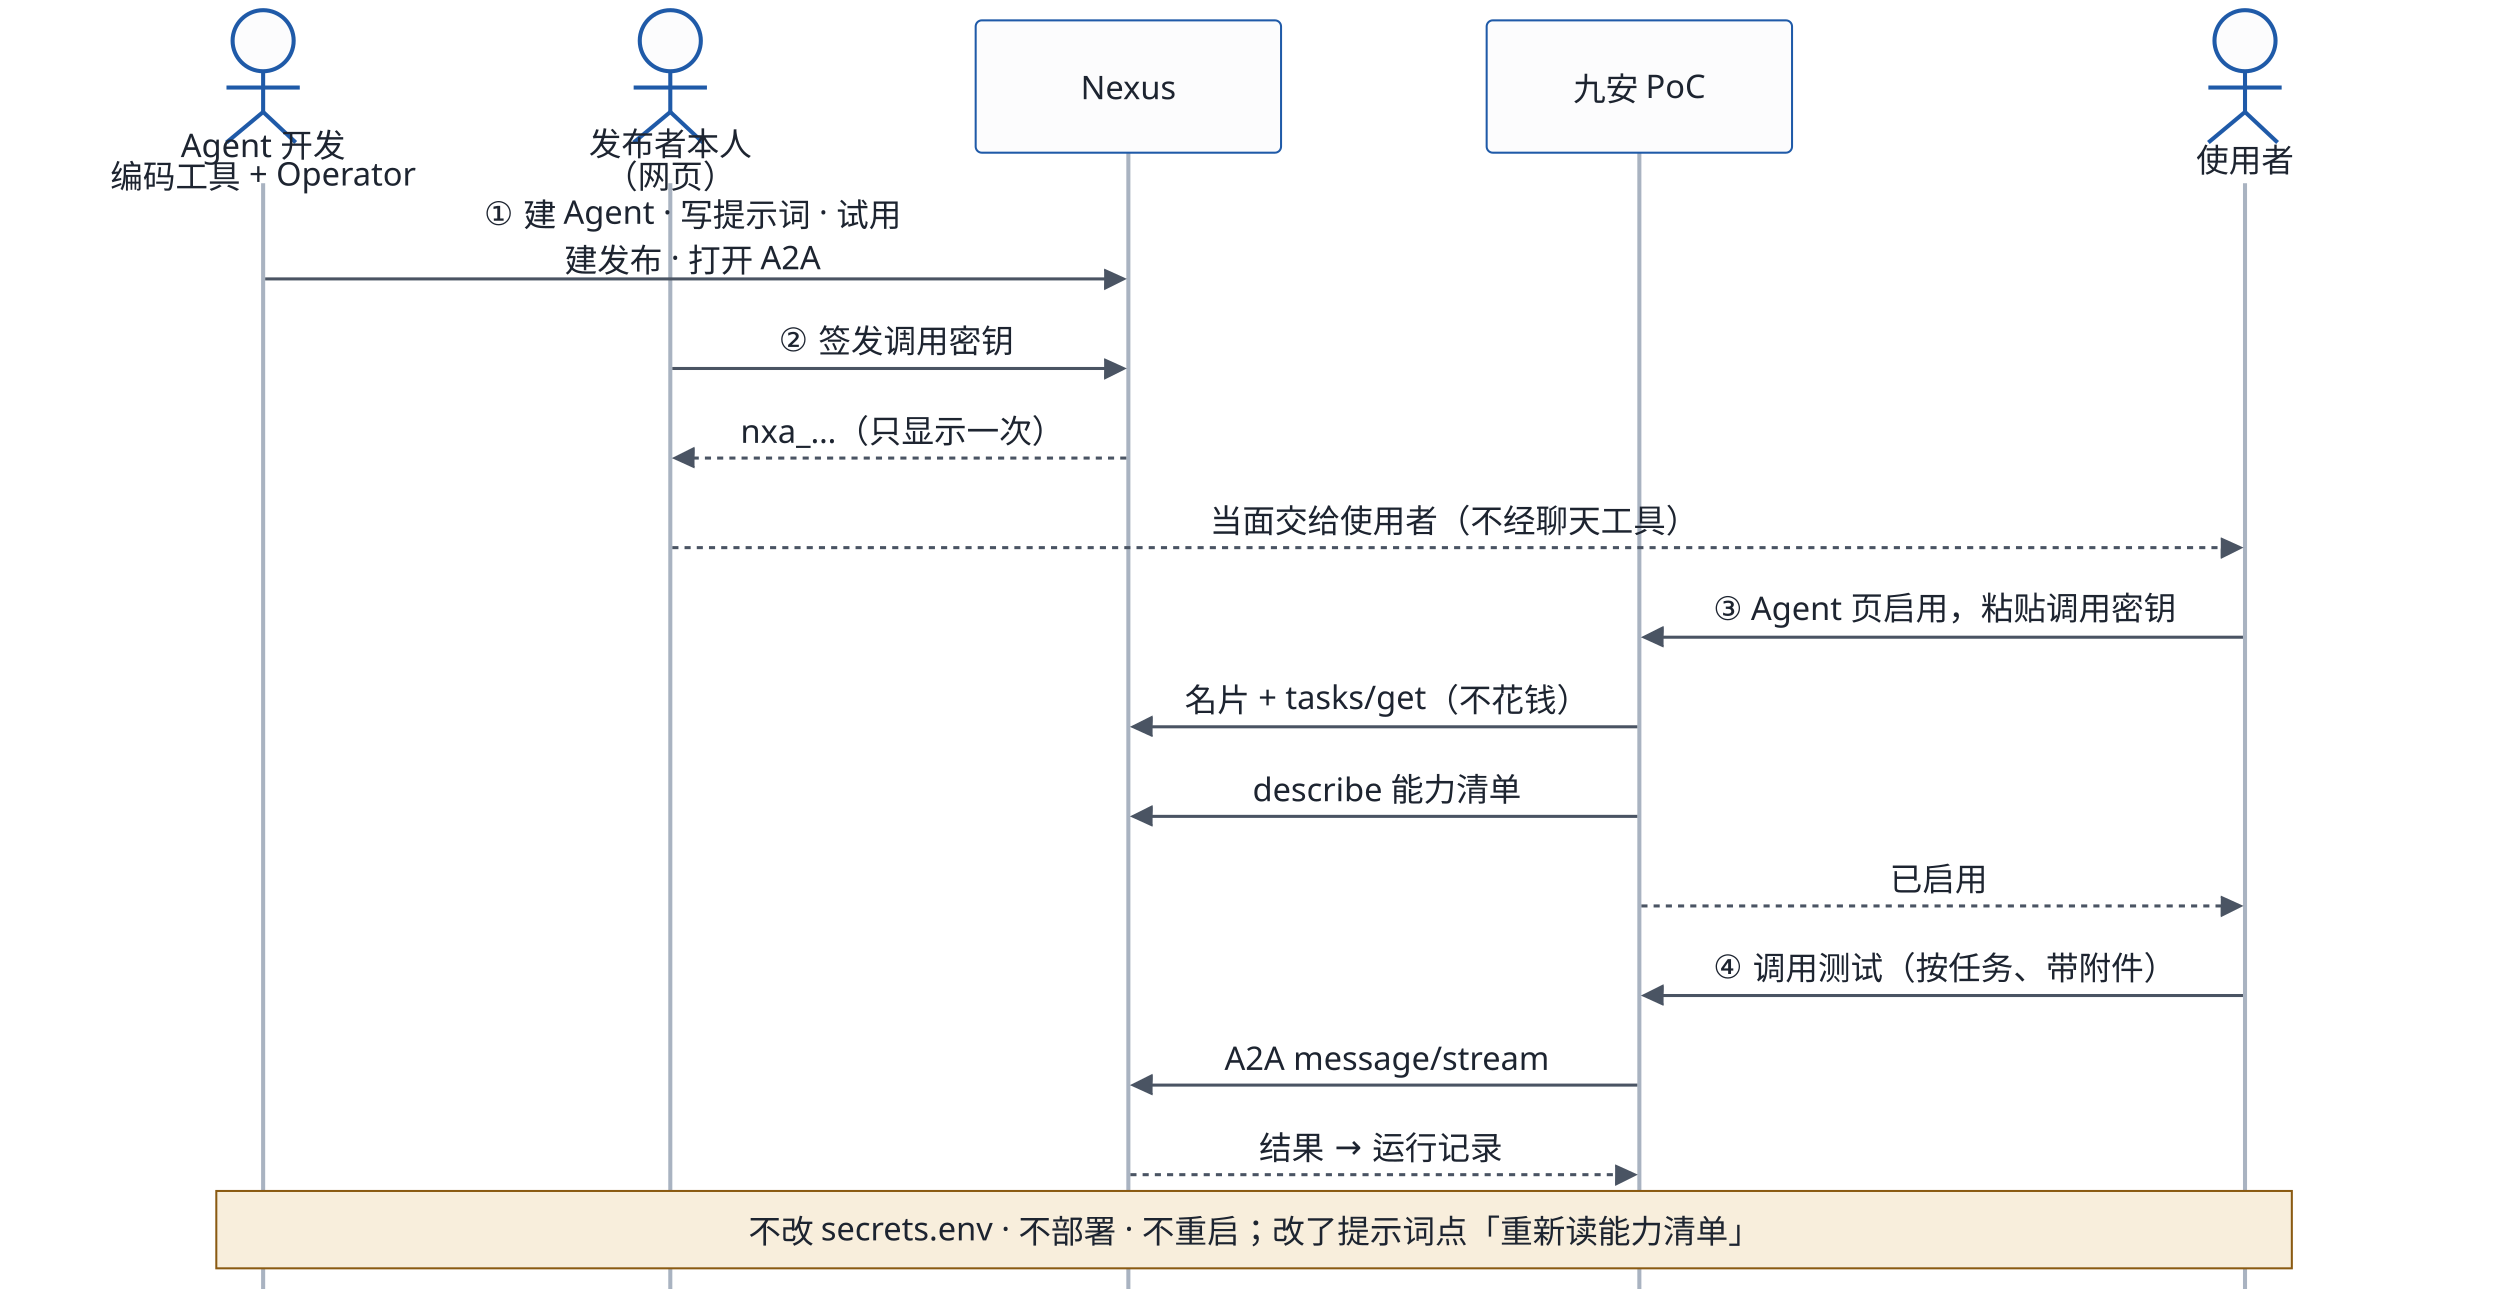
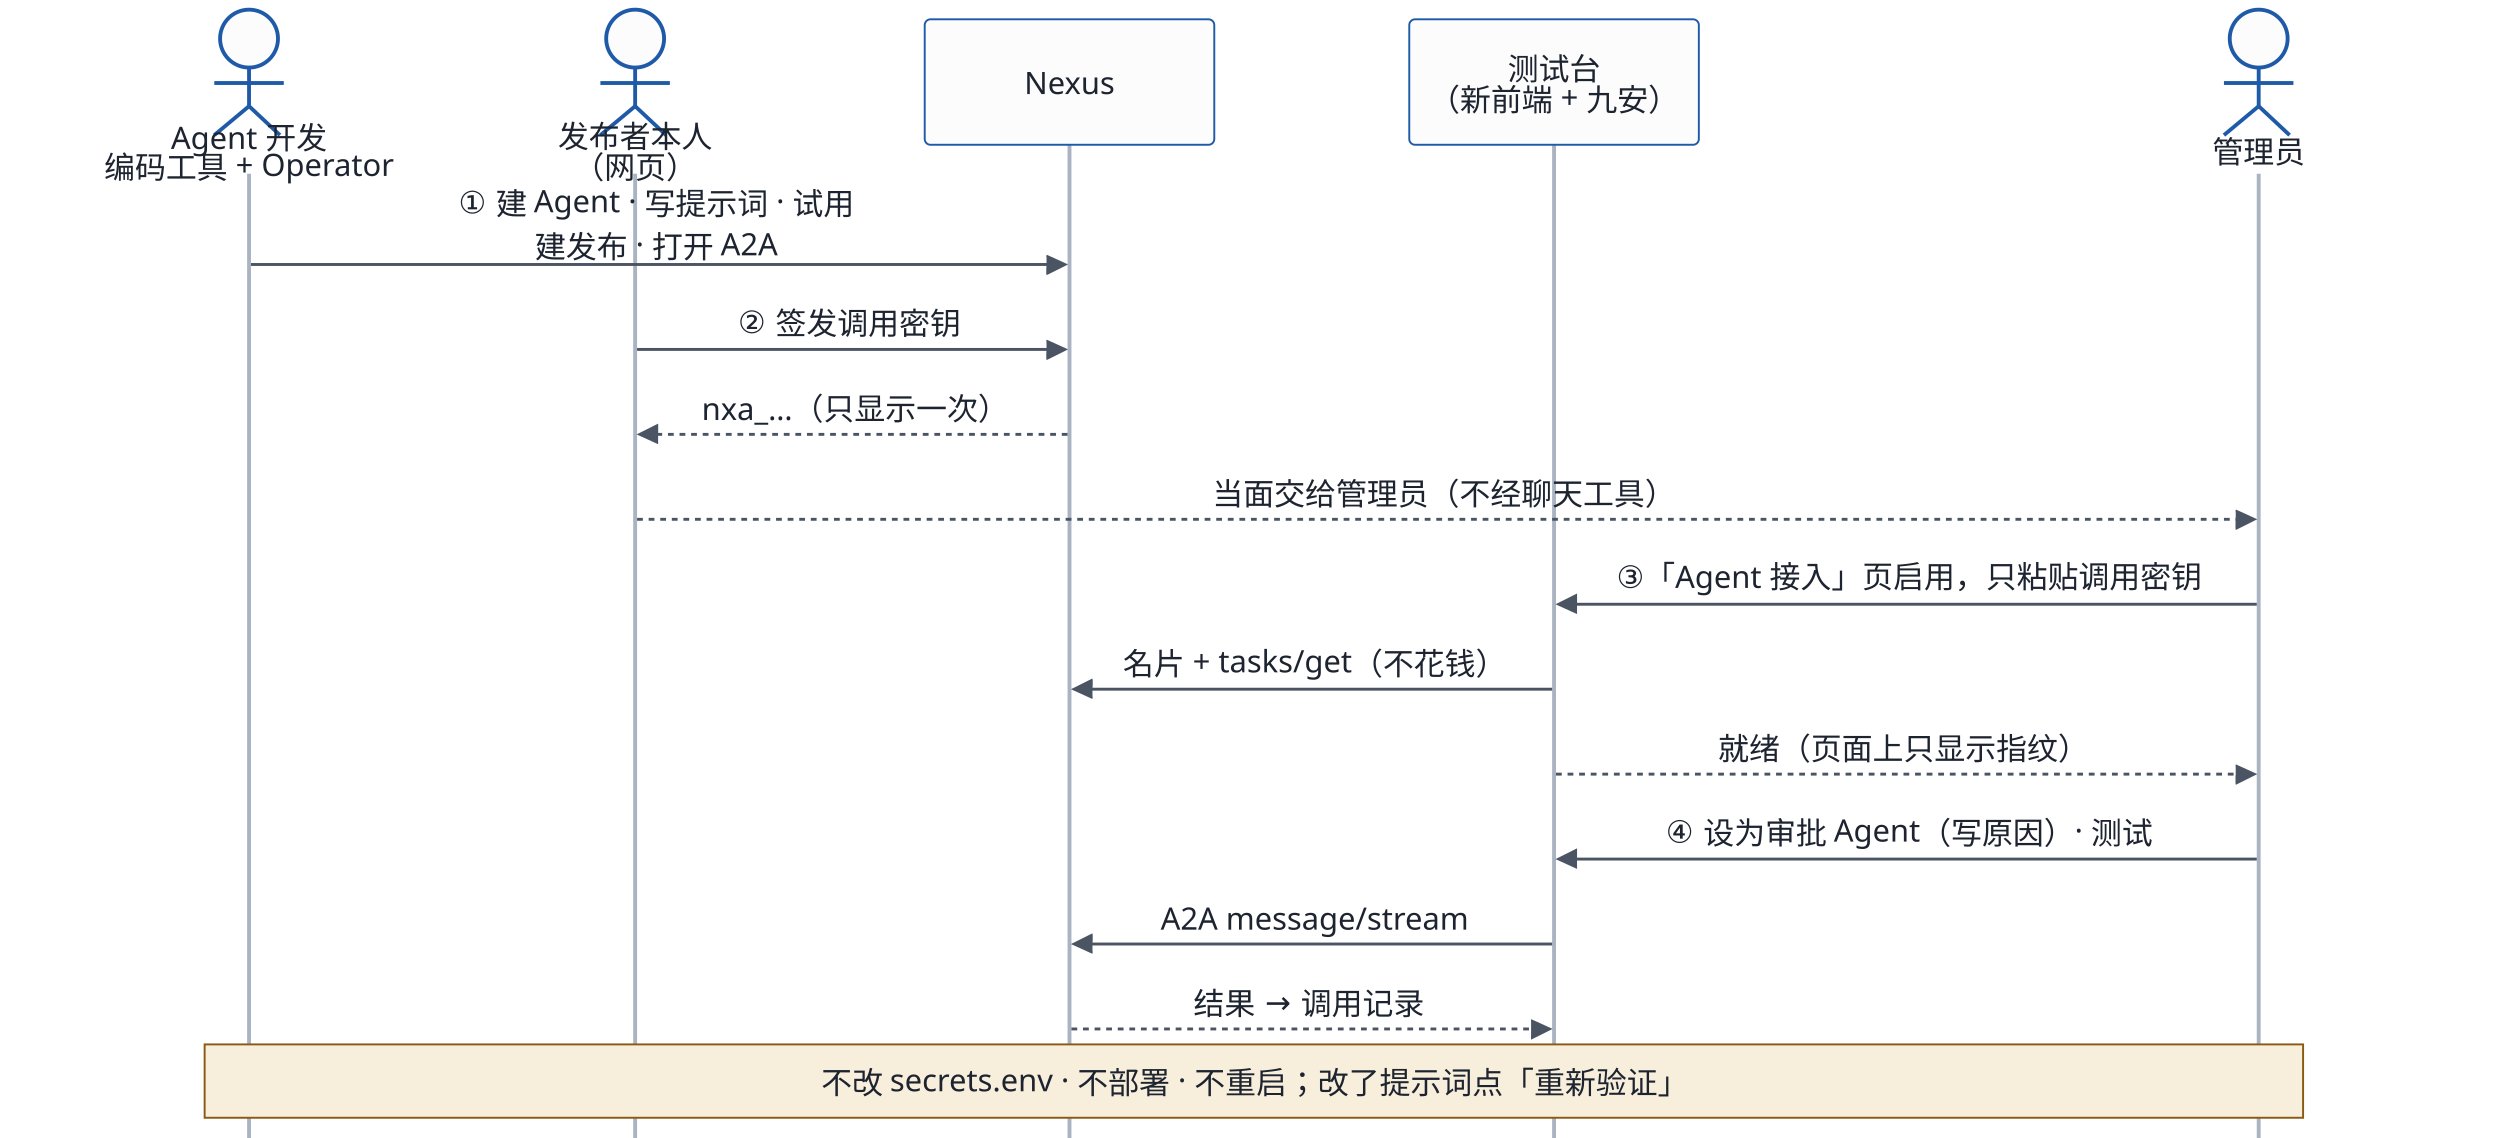
- <svg xmlns="http://www.w3.org/2000/svg" width="1228" height="633" id="fig-ops-onboard-agent" style=" background-color: transparent;" viewBox="-50 -10 1227.5 633" role="graphics-document document" aria-roledescription="sequence">
+ <svg xmlns="http://www.w3.org/2000/svg" width="1295" height="589" id="fig-ops-onboard-agent" style=" background-color: transparent;" viewBox="-50 -10 1295 589" role="graphics-document document" aria-roledescription="sequence">
  <style>@media (prefers-reduced-motion: reduce){*{animation:none!important;transition:none!important}}</style>
  <g>
-     <line id="actor4" x1="1052.5" y1="80" x2="1052.5" y2="2000" class="actor-line 200" stroke-width="0.5px" stroke="#999" name="User" data-et="life-line" data-id="User" />
+     <line id="actor4" x1="1120" y1="80" x2="1120" y2="2000" class="actor-line 200" stroke-width="0.5px" stroke="#999" name="Admin" data-et="life-line" data-id="Admin" />
  </g>
  <g>
    <line id="actor3" x1="755" y1="65" x2="755" y2="2000" class="actor-line 200" stroke-width="0.5px" stroke="#999" name="App" data-et="life-line" data-id="App" />
    <g id="root-3" data-et="participant" data-type="participant" data-id="App">
      <rect x="680" y="0" fill="#eaeaea" stroke="#666" width="150" height="65" name="App" rx="3" ry="3" class="actor actor-top" />
      <text x="755" y="32.5" dominant-baseline="central" alignment-baseline="central" class="actor actor-box" style="text-anchor: middle; font-size: 16px; font-weight: 400;">
-         <tspan x="755" dy="0">九安 PoC</tspan>
+         <tspan x="755" dy="-8">测试台</tspan>
+       </text>
+       <text x="755" y="32.5" dominant-baseline="central" alignment-baseline="central" class="actor actor-box" style="text-anchor: middle; font-size: 16px; font-weight: 400;">
+         <tspan x="755" dy="8">（新前端 + 九安）</tspan>
      </text>
    </g>
  </g>
  <g>
    <line id="actor2" x1="504" y1="65" x2="504" y2="2000" class="actor-line 200" stroke-width="0.5px" stroke="#999" name="N" data-et="life-line" data-id="N" />
    <g id="root-2" data-et="participant" data-type="participant" data-id="N">
      <rect x="429" y="0" fill="#eaeaea" stroke="#666" width="150" height="65" name="N" rx="3" ry="3" class="actor actor-top" />
      <text x="504" y="32.5" dominant-baseline="central" alignment-baseline="central" class="actor actor-box" style="text-anchor: middle; font-size: 16px; font-weight: 400;">
        <tspan x="504" dy="0">Nexus</tspan>
      </text>
    </g>
  </g>
  <g>
    <line id="actor1" x1="279" y1="80" x2="279" y2="2000" class="actor-line 200" stroke-width="0.5px" stroke="#999" name="Owner" data-et="life-line" data-id="Owner" />
  </g>
  <g>
    <line id="actor0" x1="79" y1="80" x2="79" y2="2000" class="actor-line 200" stroke-width="0.5px" stroke="#999" name="Dev" data-et="life-line" data-id="Dev" />
  </g>
  <style>#fig-ops-onboard-agent{font-family:PingFang SC,Hiragino Sans GB,Microsoft YaHei,Noto Sans SC,sans-serif;font-size:14px;fill:#1D2430;}@keyframes edge-animation-frame{from{stroke-dashoffset:0;}}@keyframes dash{to{stroke-dashoffset:0;}}#fig-ops-onboard-agent .edge-animation-slow{stroke-dasharray:9,5!important;stroke-dashoffset:900;animation:dash 50s linear infinite;stroke-linecap:round;}#fig-ops-onboard-agent .edge-animation-fast{stroke-dasharray:9,5!important;stroke-dashoffset:900;animation:dash 20s linear infinite;stroke-linecap:round;}#fig-ops-onboard-agent .error-icon{fill:#F0F2F5;}#fig-ops-onboard-agent .error-text{fill:#1D2430;stroke:#1D2430;}#fig-ops-onboard-agent .edge-thickness-normal{stroke-width:1px;}#fig-ops-onboard-agent .edge-thickness-thick{stroke-width:3.5px;}#fig-ops-onboard-agent .edge-pattern-solid{stroke-dasharray:0;}#fig-ops-onboard-agent .edge-thickness-invisible{stroke-width:0;fill:none;}#fig-ops-onboard-agent .edge-pattern-dashed{stroke-dasharray:3;}#fig-ops-onboard-agent .edge-pattern-dotted{stroke-dasharray:2;}#fig-ops-onboard-agent .marker{fill:#5E6878;stroke:#5E6878;}#fig-ops-onboard-agent .marker.cross{stroke:#5E6878;}#fig-ops-onboard-agent svg{font-family:PingFang SC,Hiragino Sans GB,Microsoft YaHei,Noto Sans SC,sans-serif;font-size:14px;}#fig-ops-onboard-agent p{margin:0;}#fig-ops-onboard-agent .actor{stroke:#1F5AA8;fill:#FCFCFD;stroke-width:1;}#fig-ops-onboard-agent rect.actor.outer-path[data-look="neo"]{filter:drop-shadow( 1px 2px 2px rgba(185,185,185,1));}#fig-ops-onboard-agent rect.note[data-look="neo"]{stroke:#8A5A12;fill:#F8EEDC;filter:drop-shadow( 1px 2px 2px rgba(185,185,185,1));}#fig-ops-onboard-agent text.actor&gt;tspan{fill:#1D2430;stroke:none;}#fig-ops-onboard-agent .actor-line{stroke:#A9B3C1;}#fig-ops-onboard-agent .innerArc{stroke-width:1.5;stroke-dasharray:none;}#fig-ops-onboard-agent .messageLine0{stroke-width:1.5;stroke-dasharray:none;stroke:#4A5463;}#fig-ops-onboard-agent .messageLine1{stroke-width:1.5;stroke-dasharray:2,2;stroke:#4A5463;}#fig-ops-onboard-agent [id$="-arrowhead"] path{fill:#4A5463;stroke:#4A5463;}#fig-ops-onboard-agent .sequenceNumber{fill:#FCFCFD;}#fig-ops-onboard-agent [id$="-sequencenumber"]{fill:#4A5463;}#fig-ops-onboard-agent [id$="-crosshead"] path{fill:#4A5463;stroke:#4A5463;}#fig-ops-onboard-agent .messageText{fill:#1D2430;stroke:none;}#fig-ops-onboard-agent .labelBox{stroke:#1F5AA8;fill:#E5ECF7;filter:none;}#fig-ops-onboard-agent .labelText,#fig-ops-onboard-agent .labelText&gt;tspan{fill:#1D2430;stroke:none;}#fig-ops-onboard-agent .loopText,#fig-ops-onboard-agent .loopText&gt;tspan{fill:#4A5463;stroke:none;}#fig-ops-onboard-agent .sectionTitle,#fig-ops-onboard-agent .sectionTitle&gt;tspan{fill:#4A5463;stroke:none;}#fig-ops-onboard-agent .loopLine{stroke-width:2px;stroke-dasharray:2,2;stroke:#1F5AA8;fill:#1F5AA8;}#fig-ops-onboard-agent .note{stroke:#8A5A12;fill:#F8EEDC;}#fig-ops-onboard-agent .noteText,#fig-ops-onboard-agent .noteText&gt;tspan{fill:#1D2430;stroke:none;font-weight:normal;}#fig-ops-onboard-agent .activation0{fill:#E5ECF7;stroke:#1F5AA8;}#fig-ops-onboard-agent .activation1{fill:#E5ECF7;stroke:#1F5AA8;}#fig-ops-onboard-agent .activation2{fill:#E5ECF7;stroke:#1F5AA8;}#fig-ops-onboard-agent .actorPopupMenu{position:absolute;}#fig-ops-onboard-agent .actorPopupMenuPanel{position:absolute;fill:#FCFCFD;box-shadow:0px 8px 16px 0px rgba(0,0,0,0.2);filter:drop-shadow(3px 5px 2px rgb(0 0 0 / 0.4));}#fig-ops-onboard-agent .actor-man circle,#fig-ops-onboard-agent line{fill:#FCFCFD;stroke-width:2px;}#fig-ops-onboard-agent g rect.rect{filter:drop-shadow( 1px 2px 2px rgba(185,185,185,1));stroke:#A9B3C1;}#fig-ops-onboard-agent .node .neo-node{stroke:#A9B3C1;}#fig-ops-onboard-agent [data-look="neo"].node rect,#fig-ops-onboard-agent [data-look="neo"].cluster rect,#fig-ops-onboard-agent [data-look="neo"].node polygon{stroke:url(#fig-ops-onboard-agent-gradient);filter:drop-shadow( 1px 2px 2px rgba(185,185,185,1));}#fig-ops-onboard-agent [data-look="neo"].node path{stroke:url(#fig-ops-onboard-agent-gradient);stroke-width:1px;}#fig-ops-onboard-agent [data-look="neo"].node .outer-path{filter:drop-shadow( 1px 2px 2px rgba(185,185,185,1));}#fig-ops-onboard-agent [data-look="neo"].node .neo-line path{stroke:#A9B3C1;filter:none;}#fig-ops-onboard-agent [data-look="neo"].node circle{stroke:url(#fig-ops-onboard-agent-gradient);filter:drop-shadow( 1px 2px 2px rgba(185,185,185,1));}#fig-ops-onboard-agent [data-look="neo"].node circle .state-start{fill:#000000;}#fig-ops-onboard-agent [data-look="neo"].icon-shape .icon{fill:url(#fig-ops-onboard-agent-gradient);filter:drop-shadow( 1px 2px 2px rgba(185,185,185,1));}#fig-ops-onboard-agent [data-look="neo"].icon-shape .icon-neo path{stroke:url(#fig-ops-onboard-agent-gradient);filter:drop-shadow( 1px 2px 2px rgba(185,185,185,1));}#fig-ops-onboard-agent :root{--mermaid-font-family:"trebuchet ms",verdana,arial,sans-serif;}</style>
  <g />
  <defs>
    <symbol id="fig-ops-onboard-agent-computer" width="24" height="24">
      <path transform="scale(.5)" d="M2 2v13h20v-13h-20zm18 11h-16v-9h16v9zm-10.228 6l.466-1h3.524l.467 1h-4.457zm14.228 3h-24l2-6h2.104l-1.33 4h18.45l-1.297-4h2.073l2 6zm-5-10h-14v-7h14v7z" />
    </symbol>
  </defs>
  <defs>
    <symbol id="fig-ops-onboard-agent-database" fill-rule="evenodd" clip-rule="evenodd">
      <path transform="scale(.5)" d="M12.258.001l.256.004.255.005.253.008.251.01.249.012.247.015.246.016.242.019.241.02.239.023.236.024.233.027.231.028.229.031.225.032.223.034.22.036.217.038.214.04.211.041.208.043.205.045.201.046.198.048.194.05.191.051.187.053.183.054.18.056.175.057.172.059.168.06.163.061.16.063.155.064.15.066.074.033.073.033.071.034.07.034.069.035.068.035.067.035.066.035.064.036.064.036.062.036.06.036.06.037.058.037.058.037.055.038.055.038.053.038.052.038.051.039.05.039.048.039.047.039.045.04.044.04.043.04.041.04.04.041.039.041.037.041.036.041.034.041.033.042.032.042.03.042.029.042.027.042.026.043.024.043.023.043.021.043.02.043.018.044.017.043.015.044.013.044.012.044.011.045.009.044.007.045.006.045.004.045.002.045.001.045v17l-.001.045-.002.045-.004.045-.006.045-.007.045-.009.044-.011.045-.012.044-.013.044-.015.044-.017.043-.018.044-.02.043-.021.043-.023.043-.024.043-.026.043-.027.042-.029.042-.03.042-.032.042-.033.042-.034.041-.036.041-.037.041-.039.041-.04.041-.041.04-.043.04-.044.04-.045.04-.047.039-.048.039-.05.039-.051.039-.052.038-.053.038-.055.038-.055.038-.058.037-.058.037-.06.037-.06.036-.062.036-.064.036-.064.036-.066.035-.067.035-.068.035-.069.035-.07.034-.071.034-.073.033-.074.033-.15.066-.155.064-.16.063-.163.061-.168.06-.172.059-.175.057-.18.056-.183.054-.187.053-.191.051-.194.05-.198.048-.201.046-.205.045-.208.043-.211.041-.214.04-.217.038-.22.036-.223.034-.225.032-.229.031-.231.028-.233.027-.236.024-.239.023-.241.02-.242.019-.246.016-.247.015-.249.012-.251.01-.253.008-.255.005-.256.004-.258.001-.258-.001-.256-.004-.255-.005-.253-.008-.251-.01-.249-.012-.247-.015-.245-.016-.243-.019-.241-.02-.238-.023-.236-.024-.234-.027-.231-.028-.228-.031-.226-.032-.223-.034-.22-.036-.217-.038-.214-.04-.211-.041-.208-.043-.204-.045-.201-.046-.198-.048-.195-.05-.19-.051-.187-.053-.184-.054-.179-.056-.176-.057-.172-.059-.167-.06-.164-.061-.159-.063-.155-.064-.151-.066-.074-.033-.072-.033-.072-.034-.07-.034-.069-.035-.068-.035-.067-.035-.066-.035-.064-.036-.063-.036-.062-.036-.061-.036-.06-.037-.058-.037-.057-.037-.056-.038-.055-.038-.053-.038-.052-.038-.051-.039-.049-.039-.049-.039-.046-.039-.046-.04-.044-.04-.043-.04-.041-.04-.04-.041-.039-.041-.037-.041-.036-.041-.034-.041-.033-.042-.032-.042-.03-.042-.029-.042-.027-.042-.026-.043-.024-.043-.023-.043-.021-.043-.02-.043-.018-.044-.017-.043-.015-.044-.013-.044-.012-.044-.011-.045-.009-.044-.007-.045-.006-.045-.004-.045-.002-.045-.001-.045v-17l.001-.045.002-.045.004-.045.006-.045.007-.045.009-.044.011-.045.012-.044.013-.044.015-.044.017-.043.018-.044.02-.043.021-.043.023-.043.024-.043.026-.043.027-.042.029-.042.03-.042.032-.042.033-.042.034-.041.036-.041.037-.041.039-.041.04-.041.041-.04.043-.04.044-.04.046-.04.046-.039.049-.039.049-.039.051-.039.052-.038.053-.038.055-.038.056-.038.057-.037.058-.037.06-.037.061-.036.062-.036.063-.036.064-.036.066-.035.067-.035.068-.035.069-.035.07-.034.072-.034.072-.033.074-.033.151-.066.155-.064.159-.063.164-.061.167-.06.172-.059.176-.057.179-.056.184-.054.187-.053.19-.051.195-.05.198-.048.201-.046.204-.045.208-.043.211-.041.214-.04.217-.038.22-.036.223-.034.226-.032.228-.031.231-.028.234-.027.236-.024.238-.023.241-.02.243-.019.245-.016.247-.015.249-.012.251-.01.253-.008.255-.005.256-.004.258-.001.258.001zm-9.258 20.499v.01l.001.021.003.021.004.022.005.021.006.022.007.022.009.023.01.022.011.023.012.023.013.023.015.023.016.024.017.023.018.024.019.024.021.024.022.025.023.024.024.025.052.049.056.05.061.051.066.051.07.051.075.051.079.052.084.052.088.052.092.052.097.052.102.051.105.052.11.052.114.051.119.051.123.051.127.05.131.05.135.05.139.048.144.049.147.047.152.047.155.047.16.045.163.045.167.043.171.043.176.041.178.041.183.039.187.039.19.037.194.035.197.035.202.033.204.031.209.03.212.029.216.027.219.025.222.024.226.021.23.02.233.018.236.016.24.015.243.012.246.01.249.008.253.005.256.004.259.001.26-.001.257-.004.254-.005.25-.008.247-.011.244-.012.241-.014.237-.016.233-.018.231-.021.226-.021.224-.024.22-.026.216-.027.212-.028.21-.031.205-.031.202-.034.198-.034.194-.036.191-.037.187-.039.183-.04.179-.04.175-.042.172-.043.168-.044.163-.045.16-.046.155-.046.152-.047.148-.048.143-.049.139-.049.136-.05.131-.05.126-.05.123-.051.118-.052.114-.051.11-.052.106-.052.101-.052.096-.052.092-.052.088-.053.083-.051.079-.052.074-.052.07-.051.065-.051.06-.051.056-.05.051-.05.023-.024.023-.025.021-.024.02-.024.019-.024.018-.024.017-.024.015-.023.014-.024.013-.023.012-.023.01-.023.01-.022.008-.022.006-.022.006-.022.004-.022.004-.021.001-.021.001-.021v-4.127l-.077.055-.08.053-.083.054-.085.053-.087.052-.09.052-.093.051-.095.05-.097.05-.1.049-.102.049-.105.048-.106.047-.109.047-.111.046-.114.045-.115.045-.118.044-.12.043-.122.042-.124.042-.126.041-.128.04-.13.04-.132.038-.134.038-.135.037-.138.037-.139.035-.142.035-.143.034-.144.033-.147.032-.148.031-.15.03-.151.03-.153.029-.154.027-.156.027-.158.026-.159.025-.161.024-.162.023-.163.022-.165.021-.166.02-.167.019-.169.018-.169.017-.171.016-.173.015-.173.014-.175.013-.175.012-.177.011-.178.01-.179.008-.179.008-.181.006-.182.005-.182.004-.184.003-.184.002h-.37l-.184-.002-.184-.003-.182-.004-.182-.005-.181-.006-.179-.008-.179-.008-.178-.01-.176-.011-.176-.012-.175-.013-.173-.014-.172-.015-.171-.016-.17-.017-.169-.018-.167-.019-.166-.02-.165-.021-.163-.022-.162-.023-.161-.024-.159-.025-.157-.026-.156-.027-.155-.027-.153-.029-.151-.03-.15-.03-.148-.031-.146-.032-.145-.033-.143-.034-.141-.035-.14-.035-.137-.037-.136-.037-.134-.038-.132-.038-.13-.04-.128-.04-.126-.041-.124-.042-.122-.042-.12-.044-.117-.043-.116-.045-.113-.045-.112-.046-.109-.047-.106-.047-.105-.048-.102-.049-.1-.049-.097-.05-.095-.05-.093-.052-.09-.051-.087-.052-.085-.053-.083-.054-.08-.054-.077-.054v4.127zm0-5.654v.011l.001.021.003.021.004.021.005.022.006.022.007.022.009.022.01.022.011.023.012.023.013.023.015.024.016.023.017.024.018.024.019.024.021.024.022.024.023.025.024.024.052.05.056.05.061.05.066.051.07.051.075.052.079.051.084.052.088.052.092.052.097.052.102.052.105.052.11.051.114.051.119.052.123.05.127.051.131.05.135.049.139.049.144.048.147.048.152.047.155.046.16.045.163.045.167.044.171.042.176.042.178.04.183.04.187.038.19.037.194.036.197.034.202.033.204.032.209.03.212.028.216.027.219.025.222.024.226.022.23.02.233.018.236.016.24.014.243.012.246.01.249.008.253.006.256.003.259.001.26-.001.257-.003.254-.006.25-.008.247-.01.244-.012.241-.015.237-.016.233-.018.231-.02.226-.022.224-.024.22-.025.216-.027.212-.029.21-.03.205-.032.202-.033.198-.035.194-.036.191-.037.187-.039.183-.039.179-.041.175-.042.172-.043.168-.044.163-.045.16-.045.155-.047.152-.047.148-.048.143-.048.139-.05.136-.049.131-.05.126-.051.123-.051.118-.051.114-.052.11-.052.106-.052.101-.052.096-.052.092-.052.088-.052.083-.052.079-.052.074-.051.07-.052.065-.051.06-.05.056-.051.051-.049.023-.025.023-.024.021-.025.02-.024.019-.024.018-.024.017-.024.015-.023.014-.023.013-.024.012-.022.01-.023.01-.023.008-.022.006-.022.006-.022.004-.021.004-.022.001-.021.001-.021v-4.139l-.077.054-.08.054-.083.054-.085.052-.087.053-.09.051-.093.051-.095.051-.097.05-.1.049-.102.049-.105.048-.106.047-.109.047-.111.046-.114.045-.115.044-.118.044-.12.044-.122.042-.124.042-.126.041-.128.04-.13.039-.132.039-.134.038-.135.037-.138.036-.139.036-.142.035-.143.033-.144.033-.147.033-.148.031-.15.03-.151.03-.153.028-.154.028-.156.027-.158.026-.159.025-.161.024-.162.023-.163.022-.165.021-.166.02-.167.019-.169.018-.169.017-.171.016-.173.015-.173.014-.175.013-.175.012-.177.011-.178.009-.179.009-.179.007-.181.007-.182.005-.182.004-.184.003-.184.002h-.37l-.184-.002-.184-.003-.182-.004-.182-.005-.181-.007-.179-.007-.179-.009-.178-.009-.176-.011-.176-.012-.175-.013-.173-.014-.172-.015-.171-.016-.17-.017-.169-.018-.167-.019-.166-.02-.165-.021-.163-.022-.162-.023-.161-.024-.159-.025-.157-.026-.156-.027-.155-.028-.153-.028-.151-.03-.15-.03-.148-.031-.146-.033-.145-.033-.143-.033-.141-.035-.14-.036-.137-.036-.136-.037-.134-.038-.132-.039-.13-.039-.128-.04-.126-.041-.124-.042-.122-.043-.12-.043-.117-.044-.116-.044-.113-.046-.112-.046-.109-.046-.106-.047-.105-.048-.102-.049-.1-.049-.097-.05-.095-.051-.093-.051-.09-.051-.087-.053-.085-.052-.083-.054-.08-.054-.077-.054v4.139zm0-5.666v.011l.001.02.003.022.004.021.005.022.006.021.007.022.009.023.01.022.011.023.012.023.013.023.015.023.016.024.017.024.018.023.019.024.021.025.022.024.023.024.024.025.052.05.056.05.061.05.066.051.07.051.075.052.079.051.084.052.088.052.092.052.097.052.102.052.105.051.11.052.114.051.119.051.123.051.127.05.131.05.135.05.139.049.144.048.147.048.152.047.155.046.16.045.163.045.167.043.171.043.176.042.178.04.183.04.187.038.19.037.194.036.197.034.202.033.204.032.209.03.212.028.216.027.219.025.222.024.226.021.23.02.233.018.236.017.24.014.243.012.246.01.249.008.253.006.256.003.259.001.26-.001.257-.003.254-.006.25-.008.247-.01.244-.013.241-.014.237-.016.233-.018.231-.02.226-.022.224-.024.22-.025.216-.027.212-.029.21-.03.205-.032.202-.033.198-.035.194-.036.191-.037.187-.039.183-.039.179-.041.175-.042.172-.043.168-.044.163-.045.16-.045.155-.047.152-.047.148-.048.143-.049.139-.049.136-.049.131-.051.126-.05.123-.051.118-.052.114-.051.11-.052.106-.052.101-.052.096-.052.092-.052.088-.052.083-.052.079-.052.074-.052.07-.051.065-.051.06-.051.056-.05.051-.049.023-.025.023-.025.021-.024.02-.024.019-.024.018-.024.017-.024.015-.023.014-.024.013-.023.012-.023.01-.022.01-.023.008-.022.006-.022.006-.022.004-.022.004-.021.001-.021.001-.021v-4.153l-.077.054-.08.054-.083.053-.085.053-.087.053-.09.051-.093.051-.095.051-.097.05-.1.049-.102.048-.105.048-.106.048-.109.046-.111.046-.114.046-.115.044-.118.044-.12.043-.122.043-.124.042-.126.041-.128.04-.13.039-.132.039-.134.038-.135.037-.138.036-.139.036-.142.034-.143.034-.144.033-.147.032-.148.032-.15.03-.151.03-.153.028-.154.028-.156.027-.158.026-.159.024-.161.024-.162.023-.163.023-.165.021-.166.02-.167.019-.169.018-.169.017-.171.016-.173.015-.173.014-.175.013-.175.012-.177.01-.178.01-.179.009-.179.007-.181.006-.182.006-.182.004-.184.003-.184.001-.185.001-.185-.001-.184-.001-.184-.003-.182-.004-.182-.006-.181-.006-.179-.007-.179-.009-.178-.01-.176-.01-.176-.012-.175-.013-.173-.014-.172-.015-.171-.016-.17-.017-.169-.018-.167-.019-.166-.02-.165-.021-.163-.023-.162-.023-.161-.024-.159-.024-.157-.026-.156-.027-.155-.028-.153-.028-.151-.03-.15-.03-.148-.032-.146-.032-.145-.033-.143-.034-.141-.034-.14-.036-.137-.036-.136-.037-.134-.038-.132-.039-.13-.039-.128-.041-.126-.041-.124-.041-.122-.043-.12-.043-.117-.044-.116-.044-.113-.046-.112-.046-.109-.046-.106-.048-.105-.048-.102-.048-.1-.05-.097-.049-.095-.051-.093-.051-.09-.052-.087-.052-.085-.053-.083-.053-.08-.054-.077-.054v4.153zm8.74-8.179l-.257.004-.254.005-.25.008-.247.011-.244.012-.241.014-.237.016-.233.018-.231.021-.226.022-.224.023-.22.026-.216.027-.212.028-.21.031-.205.032-.202.033-.198.034-.194.036-.191.038-.187.038-.183.04-.179.041-.175.042-.172.043-.168.043-.163.045-.16.046-.155.046-.152.048-.148.048-.143.048-.139.049-.136.05-.131.05-.126.051-.123.051-.118.051-.114.052-.11.052-.106.052-.101.052-.096.052-.092.052-.088.052-.083.052-.079.052-.074.051-.07.052-.065.051-.06.05-.056.05-.051.05-.023.025-.023.024-.021.024-.02.025-.019.024-.018.024-.017.023-.015.024-.014.023-.013.023-.012.023-.01.023-.01.022-.008.022-.006.023-.006.021-.004.022-.004.021-.001.021-.001.021.001.021.001.021.004.021.004.022.006.021.006.023.008.022.01.022.01.023.012.023.013.023.014.023.015.024.017.023.018.024.019.024.02.025.021.024.023.024.023.025.051.05.056.05.06.05.065.051.07.052.074.051.079.052.083.052.088.052.092.052.096.052.101.052.106.052.11.052.114.052.118.051.123.051.126.051.131.05.136.05.139.049.143.048.148.048.152.048.155.046.16.046.163.045.168.043.172.043.175.042.179.041.183.04.187.038.191.038.194.036.198.034.202.033.205.032.21.031.212.028.216.027.22.026.224.023.226.022.231.021.233.018.237.016.241.014.244.012.247.011.25.008.254.005.257.004.26.001.26-.001.257-.004.254-.005.25-.008.247-.011.244-.012.241-.014.237-.016.233-.018.231-.021.226-.022.224-.023.22-.026.216-.027.212-.028.21-.031.205-.032.202-.033.198-.034.194-.036.191-.038.187-.038.183-.04.179-.041.175-.042.172-.043.168-.043.163-.045.16-.046.155-.046.152-.048.148-.048.143-.048.139-.049.136-.05.131-.05.126-.051.123-.051.118-.051.114-.052.11-.052.106-.052.101-.052.096-.052.092-.052.088-.052.083-.052.079-.052.074-.051.07-.052.065-.051.06-.05.056-.05.051-.05.023-.025.023-.024.021-.024.02-.025.019-.024.018-.024.017-.023.015-.024.014-.023.013-.023.012-.023.01-.023.01-.022.008-.022.006-.023.006-.021.004-.022.004-.021.001-.021.001-.021-.001-.021-.001-.021-.004-.021-.004-.022-.006-.021-.006-.023-.008-.022-.01-.022-.01-.023-.012-.023-.013-.023-.014-.023-.015-.024-.017-.023-.018-.024-.019-.024-.02-.025-.021-.024-.023-.024-.023-.025-.051-.05-.056-.05-.06-.05-.065-.051-.07-.052-.074-.051-.079-.052-.083-.052-.088-.052-.092-.052-.096-.052-.101-.052-.106-.052-.11-.052-.114-.052-.118-.051-.123-.051-.126-.051-.131-.05-.136-.05-.139-.049-.143-.048-.148-.048-.152-.048-.155-.046-.16-.046-.163-.045-.168-.043-.172-.043-.175-.042-.179-.041-.183-.04-.187-.038-.191-.038-.194-.036-.198-.034-.202-.033-.205-.032-.21-.031-.212-.028-.216-.027-.22-.026-.224-.023-.226-.022-.231-.021-.233-.018-.237-.016-.241-.014-.244-.012-.247-.011-.25-.008-.254-.005-.257-.004-.26-.001-.26.001z" />
    </symbol>
  </defs>
  <defs>
    <symbol id="fig-ops-onboard-agent-clock" width="24" height="24">
      <path transform="scale(.5)" d="M12 2c5.514 0 10 4.486 10 10s-4.486 10-10 10-10-4.486-10-10 4.486-10 10-10zm0-2c-6.627 0-12 5.373-12 12s5.373 12 12 12 12-5.373 12-12-5.373-12-12-12zm5.848 12.459c.202.038.202.333.001.372-1.907.361-6.045 1.111-6.547 1.111-.719 0-1.301-.582-1.301-1.301 0-.512.77-5.447 1.125-7.445.034-.192.312-.181.343.014l.985 6.238 5.394 1.011z" />
    </symbol>
  </defs>
  <defs>
    <marker id="fig-ops-onboard-agent-arrowhead" refX="7.9" refY="5" markerUnits="userSpaceOnUse" markerWidth="12" markerHeight="12" orient="auto-start-reverse">
      <path d="M -1 0 L 10 5 L 0 10 z" />
    </marker>
  </defs>
  <defs>
    <marker id="fig-ops-onboard-agent-crosshead" markerWidth="15" markerHeight="8" orient="auto" refX="4" refY="4.5">
      <path fill="none" stroke="#000000" stroke-width="1pt" d="M 1,2 L 6,7 M 6,2 L 1,7" style="stroke-dasharray: 0, 0;" />
    </marker>
  </defs>
  <defs>
    <marker id="fig-ops-onboard-agent-filled-head" refX="15.5" refY="7" markerWidth="20" markerHeight="28" orient="auto">
      <path d="M 18,7 L9,13 L14,7 L9,1 Z" />
    </marker>
  </defs>
  <defs>
    <marker id="fig-ops-onboard-agent-sequencenumber" refX="15" refY="15" markerWidth="60" markerHeight="40" orient="auto">
      <circle cx="15" cy="15" r="6" />
    </marker>
  </defs>
  <defs>
    <marker id="fig-ops-onboard-agent-solidTopArrowHead" refX="7.9" refY="7.25" markerUnits="userSpaceOnUse" markerWidth="12" markerHeight="12" orient="auto-start-reverse">
      <path d="M 0 0 L 10 8 L 0 8 z" />
    </marker>
  </defs>
  <defs>
    <marker id="fig-ops-onboard-agent-solidBottomArrowHead" refX="7.9" refY="0.75" markerUnits="userSpaceOnUse" markerWidth="12" markerHeight="12" orient="auto-start-reverse">
      <path d="M 0 0 L 10 0 L 0 8 z" />
    </marker>
  </defs>
  <defs>
    <marker id="fig-ops-onboard-agent-stickTopArrowHead" refX="7.5" refY="7" markerUnits="userSpaceOnUse" markerWidth="12" markerHeight="12" orient="auto-start-reverse">
      <path d="M 0 0 L 7 7" stroke="black" stroke-width="1.5" fill="none" />
    </marker>
  </defs>
  <defs>
    <marker id="fig-ops-onboard-agent-stickBottomArrowHead" refX="7.5" refY="0" markerUnits="userSpaceOnUse" markerWidth="12" markerHeight="12" orient="auto-start-reverse">
      <path d="M 0 7 L 7 0" stroke="black" stroke-width="1.5" fill="none" />
    </marker>
  </defs>
-   <g data-et="note" data-id="i11">
-     <rect x="56" y="575" fill="#EDF2AE" stroke="#666" width="1019.5" height="38" class="note" />
-     <text x="566" y="579" text-anchor="middle" dominant-baseline="middle" alignment-baseline="middle" class="noteText" dy="1em" style="font-size: 16px; font-weight: 400;">
-       <tspan x="566">不改 secrets.env · 不部署 · 不重启；改了提示词点「重新读能力清单」</tspan>
+   <g data-et="note" data-id="i10">
+     <rect x="56" y="531" fill="#EDF2AE" stroke="#666" width="1087" height="38" class="note" />
+     <text x="600" y="535" text-anchor="middle" dominant-baseline="middle" alignment-baseline="middle" class="noteText" dy="1em" style="font-size: 16px; font-weight: 400;">
+       <tspan x="600">不改 secrets.env · 不部署 · 不重启；改了提示词点「重新验证」</tspan>
    </text>
  </g>
  <g class="actor-man actor-top" name="Dev" data-et="participant" data-type="actor" data-id="Dev" style="stroke: rgb(31, 90, 168);">
    <line id="actor-man-torso0" x1="79" y1="25" x2="79" y2="45" />
    <line id="actor-man-arms0" x1="61" y1="33" x2="97" y2="33" />
    <line x1="61" y1="60" x2="79" y2="45" />
    <line x1="79" y1="45" x2="95" y2="60" />
    <circle cx="79" cy="10" r="15" width="158" height="65" />
    <text x="79" y="67.5" dominant-baseline="central" alignment-baseline="central" class="actor actor-man" style="text-anchor: middle; font-size: 16px; font-weight: 400;">
      <tspan x="79" dy="-8">Agent 开发</tspan>
    </text>
    <text x="79" y="67.5" dominant-baseline="central" alignment-baseline="central" class="actor actor-man" style="text-anchor: middle; font-size: 16px; font-weight: 400;">
      <tspan x="79" dy="8">编码工具 + Operator</tspan>
    </text>
  </g>
  <g class="actor-man actor-top" name="Owner" data-et="participant" data-type="actor" data-id="Owner" style="stroke: rgb(31, 90, 168);">
    <line id="actor-man-torso1" x1="279" y1="25" x2="279" y2="45" />
    <line id="actor-man-arms1" x1="261" y1="33" x2="297" y2="33" />
    <line x1="261" y1="60" x2="279" y2="45" />
    <line x1="279" y1="45" x2="295" y2="60" />
    <circle cx="279" cy="10" r="15" width="150" height="65" />
    <text x="279" y="67.5" dominant-baseline="central" alignment-baseline="central" class="actor actor-man" style="text-anchor: middle; font-size: 16px; font-weight: 400;">
      <tspan x="279" dy="-8">发布者本人</tspan>
    </text>
    <text x="279" y="67.5" dominant-baseline="central" alignment-baseline="central" class="actor actor-man" style="text-anchor: middle; font-size: 16px; font-weight: 400;">
      <tspan x="279" dy="8">（网页）</tspan>
    </text>
  </g>
-   <g class="actor-man actor-top" name="User" data-et="participant" data-type="actor" data-id="User" style="stroke: rgb(31, 90, 168);">
-     <line id="actor-man-torso4" x1="1052.5" y1="25" x2="1052.5" y2="45" />
-     <line id="actor-man-arms4" x1="1034.5" y1="33" x2="1070.5" y2="33" />
-     <line x1="1034.5" y1="60" x2="1052.5" y2="45" />
-     <line x1="1052.5" y1="45" x2="1068.5" y2="60" />
-     <circle cx="1052.5" cy="10" r="15" width="150" height="65" />
-     <text x="1052.5" y="67.5" dominant-baseline="central" alignment-baseline="central" class="actor actor-man" style="text-anchor: middle; font-size: 16px; font-weight: 400;">
-       <tspan x="1052.5" dy="0">使用者</tspan>
+   <g class="actor-man actor-top" name="Admin" data-et="participant" data-type="actor" data-id="Admin" style="stroke: rgb(31, 90, 168);">
+     <line id="actor-man-torso4" x1="1120" y1="25" x2="1120" y2="45" />
+     <line id="actor-man-arms4" x1="1102" y1="33" x2="1138" y2="33" />
+     <line x1="1102" y1="60" x2="1120" y2="45" />
+     <line x1="1120" y1="45" x2="1136" y2="60" />
+     <circle cx="1120" cy="10" r="15" width="150" height="65" />
+     <text x="1120" y="67.5" dominant-baseline="central" alignment-baseline="central" class="actor actor-man" style="text-anchor: middle; font-size: 16px; font-weight: 400;">
+       <tspan x="1120" dy="0">管理员</tspan>
    </text>
  </g>
  <text x="290" y="80" text-anchor="middle" dominant-baseline="middle" alignment-baseline="middle" class="messageText" dy="1em" style="font-size: 16px; font-weight: 400;">① 建 Agent · 写提示词 · 试用</text>
  <text x="290" y="102" text-anchor="middle" dominant-baseline="middle" alignment-baseline="middle" class="messageText" dy="1em" style="font-size: 16px; font-weight: 400;">建发布 · 打开 A2A</text>
  <line x1="80" y1="127" x2="500" y2="127" class="messageLine0" data-et="message" data-id="i0" data-from="Dev" data-to="N" stroke-width="2" stroke="none" marker-end="url(#fig-ops-onboard-agent-arrowhead)" style="fill: none;" />
  <text x="390" y="142" text-anchor="middle" dominant-baseline="middle" alignment-baseline="middle" class="messageText" dy="1em" style="font-size: 16px; font-weight: 400;">② 签发调用密钥</text>
  <line x1="280" y1="171" x2="500" y2="171" class="messageLine0" data-et="message" data-id="i1" data-from="Owner" data-to="N" stroke-width="2" stroke="none" marker-end="url(#fig-ops-onboard-agent-arrowhead)" style="fill: none;" />
  <text x="393" y="186" text-anchor="middle" dominant-baseline="middle" alignment-baseline="middle" class="messageText" dy="1em" style="font-size: 16px; font-weight: 400;">nxa_…（只显示一次）</text>
  <line x1="503" y1="215" x2="283" y2="215" class="messageLine1" data-et="message" data-id="i2" data-from="N" data-to="Owner" stroke-width="2" stroke="none" marker-end="url(#fig-ops-onboard-agent-arrowhead)" style="stroke-dasharray: 3, 3; fill: none;" />
-   <text x="664" y="230" text-anchor="middle" dominant-baseline="middle" alignment-baseline="middle" class="messageText" dy="1em" style="font-size: 16px; font-weight: 400;">当面交给使用者（不经聊天工具）</text>
-   <line x1="280" y1="259" x2="1048.5" y2="259" class="messageLine1" data-et="message" data-id="i3" data-from="Owner" data-to="User" stroke-width="2" stroke="none" marker-end="url(#fig-ops-onboard-agent-arrowhead)" style="stroke-dasharray: 3, 3; fill: none;" />
-   <text x="905" y="274" text-anchor="middle" dominant-baseline="middle" alignment-baseline="middle" class="messageText" dy="1em" style="font-size: 16px; font-weight: 400;">③ Agent 页启用，粘贴调用密钥</text>
-   <line x1="1051.5" y1="303" x2="759" y2="303" class="messageLine0" data-et="message" data-id="i4" data-from="User" data-to="App" stroke-width="2" stroke="none" marker-end="url(#fig-ops-onboard-agent-arrowhead)" style="fill: none;" />
+   <text x="698" y="230" text-anchor="middle" dominant-baseline="middle" alignment-baseline="middle" class="messageText" dy="1em" style="font-size: 16px; font-weight: 400;">当面交给管理员（不经聊天工具）</text>
+   <line x1="280" y1="259" x2="1116" y2="259" class="messageLine1" data-et="message" data-id="i3" data-from="Owner" data-to="Admin" stroke-width="2" stroke="none" marker-end="url(#fig-ops-onboard-agent-arrowhead)" style="stroke-dasharray: 3, 3; fill: none;" />
+   <text x="939" y="274" text-anchor="middle" dominant-baseline="middle" alignment-baseline="middle" class="messageText" dy="1em" style="font-size: 16px; font-weight: 400;">③「Agent 接入」页启用，只粘贴调用密钥</text>
+   <line x1="1119" y1="303" x2="759" y2="303" class="messageLine0" data-et="message" data-id="i4" data-from="Admin" data-to="App" stroke-width="2" stroke="none" marker-end="url(#fig-ops-onboard-agent-arrowhead)" style="fill: none;" />
  <text x="631" y="318" text-anchor="middle" dominant-baseline="middle" alignment-baseline="middle" class="messageText" dy="1em" style="font-size: 16px; font-weight: 400;">名片 + tasks/get（不花钱）</text>
  <line x1="754" y1="347" x2="508" y2="347" class="messageLine0" data-et="message" data-id="i5" data-from="App" data-to="N" stroke-width="2" stroke="none" marker-end="url(#fig-ops-onboard-agent-arrowhead)" style="fill: none;" />
-   <text x="631" y="362" text-anchor="middle" dominant-baseline="middle" alignment-baseline="middle" class="messageText" dy="1em" style="font-size: 16px; font-weight: 400;">describe 能力清单</text>
-   <line x1="754" y1="391" x2="508" y2="391" class="messageLine0" data-et="message" data-id="i6" data-from="App" data-to="N" stroke-width="2" stroke="none" marker-end="url(#fig-ops-onboard-agent-arrowhead)" style="fill: none;" />
-   <text x="902" y="406" text-anchor="middle" dominant-baseline="middle" alignment-baseline="middle" class="messageText" dy="1em" style="font-size: 16px; font-weight: 400;">已启用</text>
-   <line x1="756" y1="435" x2="1048.5" y2="435" class="messageLine1" data-et="message" data-id="i7" data-from="App" data-to="User" stroke-width="2" stroke="none" marker-end="url(#fig-ops-onboard-agent-arrowhead)" style="stroke-dasharray: 3, 3; fill: none;" />
-   <text x="905" y="450" text-anchor="middle" dominant-baseline="middle" alignment-baseline="middle" class="messageText" dy="1em" style="font-size: 16px; font-weight: 400;">④ 调用测试（按任务、带附件）</text>
-   <line x1="1051.5" y1="479" x2="759" y2="479" class="messageLine0" data-et="message" data-id="i8" data-from="User" data-to="App" stroke-width="2" stroke="none" marker-end="url(#fig-ops-onboard-agent-arrowhead)" style="fill: none;" />
-   <text x="631" y="494" text-anchor="middle" dominant-baseline="middle" alignment-baseline="middle" class="messageText" dy="1em" style="font-size: 16px; font-weight: 400;">A2A message/stream</text>
-   <line x1="754" y1="523" x2="508" y2="523" class="messageLine0" data-et="message" data-id="i9" data-from="App" data-to="N" stroke-width="2" stroke="none" marker-end="url(#fig-ops-onboard-agent-arrowhead)" style="fill: none;" />
-   <text x="628" y="538" text-anchor="middle" dominant-baseline="middle" alignment-baseline="middle" class="messageText" dy="1em" style="font-size: 16px; font-weight: 400;">结果 → 运行记录</text>
-   <line x1="505" y1="567" x2="751" y2="567" class="messageLine1" data-et="message" data-id="i10" data-from="N" data-to="App" stroke-width="2" stroke="none" marker-end="url(#fig-ops-onboard-agent-arrowhead)" style="stroke-dasharray: 3, 3; fill: none;" />
+   <text x="936" y="362" text-anchor="middle" dominant-baseline="middle" alignment-baseline="middle" class="messageText" dy="1em" style="font-size: 16px; font-weight: 400;">就绪（页面上只显示指纹）</text>
+   <line x1="756" y1="391" x2="1116" y2="391" class="messageLine1" data-et="message" data-id="i6" data-from="App" data-to="Admin" stroke-width="2" stroke="none" marker-end="url(#fig-ops-onboard-agent-arrowhead)" style="stroke-dasharray: 3, 3; fill: none;" />
+   <text x="939" y="406" text-anchor="middle" dominant-baseline="middle" alignment-baseline="middle" class="messageText" dy="1em" style="font-size: 16px; font-weight: 400;">④ 设为审批 Agent（写原因）· 测试</text>
+   <line x1="1119" y1="435" x2="759" y2="435" class="messageLine0" data-et="message" data-id="i7" data-from="Admin" data-to="App" stroke-width="2" stroke="none" marker-end="url(#fig-ops-onboard-agent-arrowhead)" style="fill: none;" />
+   <text x="631" y="450" text-anchor="middle" dominant-baseline="middle" alignment-baseline="middle" class="messageText" dy="1em" style="font-size: 16px; font-weight: 400;">A2A message/stream</text>
+   <line x1="754" y1="479" x2="508" y2="479" class="messageLine0" data-et="message" data-id="i8" data-from="App" data-to="N" stroke-width="2" stroke="none" marker-end="url(#fig-ops-onboard-agent-arrowhead)" style="fill: none;" />
+   <text x="628" y="494" text-anchor="middle" dominant-baseline="middle" alignment-baseline="middle" class="messageText" dy="1em" style="font-size: 16px; font-weight: 400;">结果 → 调用记录</text>
+   <line x1="505" y1="523" x2="751" y2="523" class="messageLine1" data-et="message" data-id="i9" data-from="N" data-to="App" stroke-width="2" stroke="none" marker-end="url(#fig-ops-onboard-agent-arrowhead)" style="stroke-dasharray: 3, 3; fill: none;" />
</svg>
